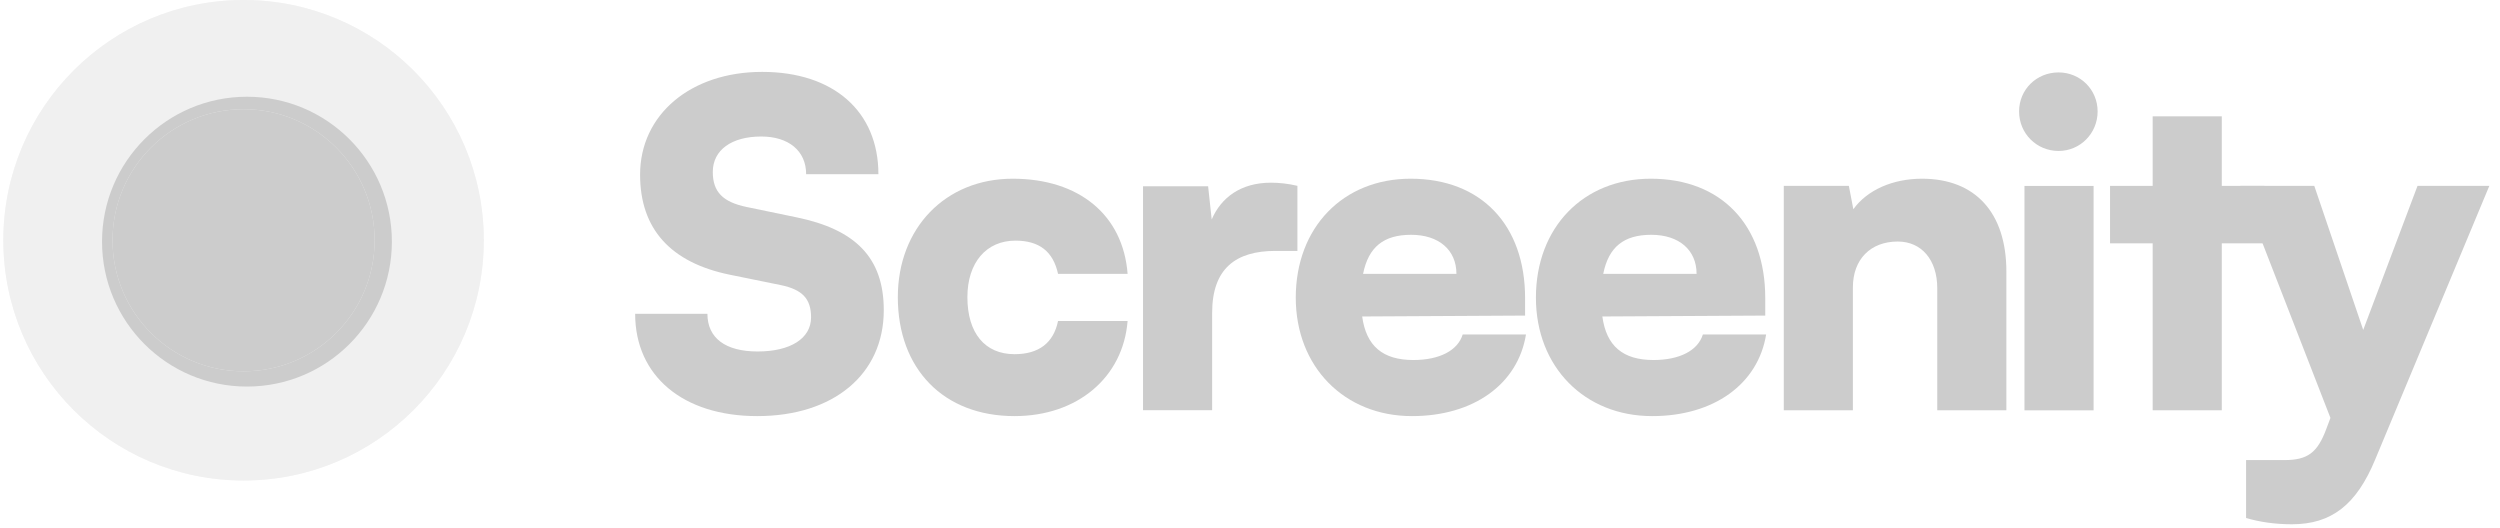
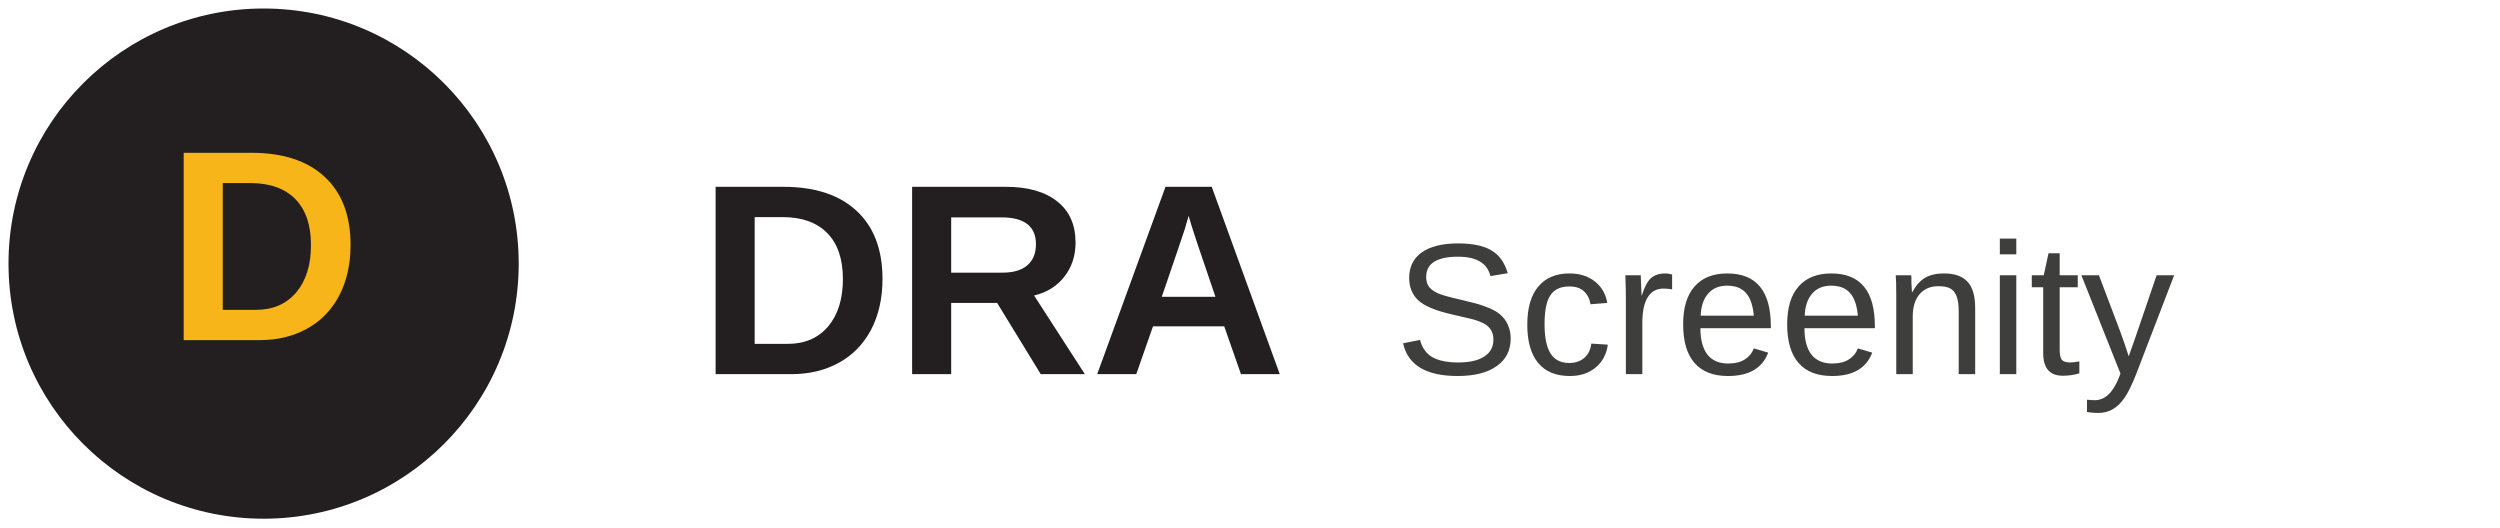
<svg xmlns="http://www.w3.org/2000/svg" width="147" height="31" viewBox="0 0 147 31" fill="none">
-   <g opacity="0.2">
-     <g opacity="0.3">
-       <path d="M28.448 14.127C28.448 21.929 22.124 28.254 14.322 28.254C6.52 28.254 0.195 21.929 0.195 14.127C0.195 6.325 6.52 0 14.322 0C22.124 0 28.448 6.325 28.448 14.127Z" fill="#9D9D9D" />
-       <path d="M28.448 14.127C28.448 21.929 22.124 28.254 14.322 28.254C6.52 28.254 0.195 21.929 0.195 14.127C0.195 6.325 6.52 0 14.322 0C22.124 0 28.448 6.325 28.448 14.127Z" fill="black" />
-     </g>
-     <path d="M132.069 30.457V27.053H134.312C135.684 27.053 136.265 26.631 136.793 25.206L137.03 24.573L131.726 10.93H136.08L138.957 19.4L142.15 10.93H146.372L139.669 27C138.561 29.692 137.083 30.827 134.761 30.827C133.784 30.827 132.861 30.695 132.069 30.457Z" fill="black" />
-     <path d="M130.641 24.124H126.577V14.308H124.07V10.93H126.577V6.84H130.641V10.93H133.147V14.308H130.641V24.124Z" fill="black" />
-     <path d="M121.044 8.876C119.751 8.876 118.722 7.847 118.722 6.554C118.722 5.261 119.751 4.258 121.044 4.258C122.311 4.258 123.34 5.261 123.34 6.554C123.34 7.847 122.311 8.876 121.044 8.876ZM119.039 24.128V10.934H123.103V24.128H119.039Z" fill="black" />
-     <path d="M108.95 24.124H104.886V10.93H108.713L108.976 12.302C109.794 11.168 111.299 10.508 113.014 10.508C116.154 10.508 117.975 12.513 117.975 15.97V24.124H113.911V16.947C113.911 15.284 112.988 14.202 111.589 14.202C109.979 14.202 108.95 15.258 108.95 16.894V24.124Z" fill="black" />
-     <path d="M97.147 24.467C93.162 24.467 90.312 21.565 90.312 17.501C90.312 13.384 93.083 10.508 97.067 10.508C101.21 10.508 103.797 13.226 103.797 17.527V18.556L94.218 18.609C94.455 20.351 95.431 21.169 97.226 21.169C98.756 21.169 99.838 20.615 100.129 19.665H103.849C103.374 22.594 100.762 24.467 97.147 24.467ZM97.094 13.806C95.484 13.806 94.587 14.519 94.27 16.102H99.759C99.759 14.704 98.73 13.806 97.094 13.806Z" fill="black" />
-     <path d="M83.025 24.467C79.041 24.467 76.191 21.565 76.191 17.501C76.191 13.384 78.962 10.508 82.946 10.508C87.089 10.508 89.675 13.226 89.675 17.527V18.556L80.096 18.609C80.334 20.351 81.31 21.169 83.105 21.169C84.635 21.169 85.717 20.615 86.007 19.665H89.728C89.253 22.594 86.641 24.467 83.025 24.467ZM82.973 13.806C81.363 13.806 80.466 14.519 80.149 16.102H85.638C85.638 14.704 84.609 13.806 82.973 13.806Z" fill="black" />
-     <path d="M76.288 10.927V14.753H74.995C72.673 14.753 71.274 15.782 71.274 18.395V24.121H67.21V10.953H71.037L71.248 12.906C71.802 11.613 72.963 10.742 74.731 10.742C75.206 10.742 75.734 10.795 76.288 10.927Z" fill="black" />
-     <path d="M52.792 17.474C52.792 13.411 55.59 10.508 59.548 10.508C63.453 10.508 66.04 12.645 66.303 16.102H62.213C61.923 14.783 61.105 14.149 59.706 14.149C57.991 14.149 56.883 15.443 56.883 17.474C56.883 19.585 57.912 20.826 59.654 20.826C61.078 20.826 61.949 20.166 62.213 18.873H66.303C66.04 22.198 63.348 24.467 59.654 24.467C55.484 24.467 52.792 21.697 52.792 17.474Z" fill="black" />
-     <path d="M37.637 10.27C37.637 6.733 40.619 4.227 44.815 4.227C49.011 4.227 51.65 6.549 51.65 10.243H47.401C47.401 8.871 46.372 8.027 44.762 8.027C43.021 8.027 41.912 8.818 41.912 10.111C41.912 11.299 42.519 11.879 43.892 12.169L46.821 12.776C50.304 13.489 51.966 15.151 51.966 18.239C51.966 22.012 49.011 24.467 44.525 24.467C40.171 24.467 37.347 22.118 37.347 18.45H41.596C41.596 19.875 42.651 20.667 44.551 20.667C46.478 20.667 47.691 19.901 47.691 18.661C47.691 17.579 47.19 17.025 45.897 16.761L42.915 16.154C39.432 15.442 37.637 13.463 37.637 10.27Z" fill="black" />
-     <circle cx="14.521" cy="14.209" r="8.521" fill="black" />
-     <path d="M22.028 14.127C22.028 18.383 18.578 21.833 14.322 21.833C10.067 21.833 6.617 18.383 6.617 14.127C6.617 9.872 10.067 6.422 14.322 6.422C18.578 6.422 22.028 9.872 22.028 14.127Z" fill="#9D9D9D" />
-     <path d="M22.028 14.127C22.028 18.383 18.578 21.833 14.322 21.833C10.067 21.833 6.617 18.383 6.617 14.127C6.617 9.872 10.067 6.422 14.322 6.422C18.578 6.422 22.028 9.872 22.028 14.127Z" fill="black" />
-   </g>
+   <rect x="0.5" y="0.5" width="30" height="30" rx="15" fill="#231F20" />
+   <text x="15.5" y="20" font-family="Arial, sans-serif" font-size="16" font-weight="bold" fill="#F7B519" text-anchor="middle">D</text>
+   <text x="41" y="22" font-family="Arial, sans-serif" font-size="16" font-weight="bold" fill="#231F20">DRA</text>
+   <text x="82" y="22" font-family="Arial, sans-serif" font-size="11" fill="#3E3E3D">Screenity</text>
</svg>
